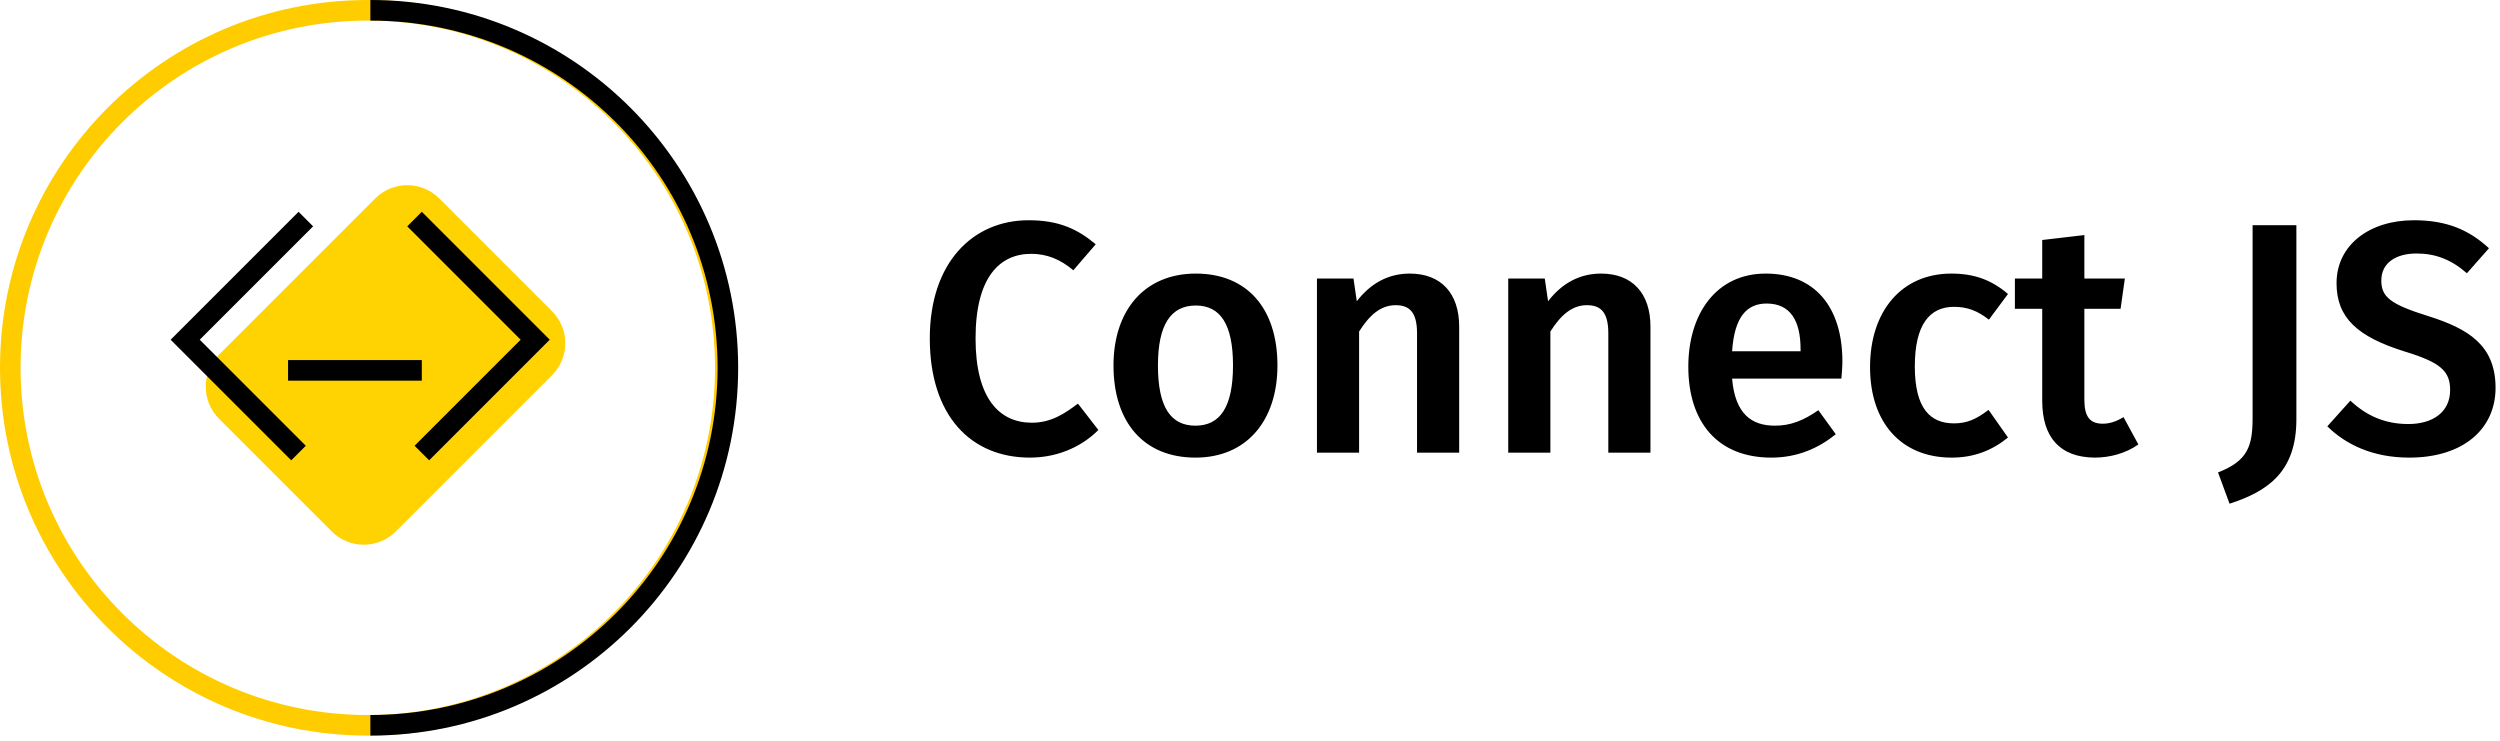
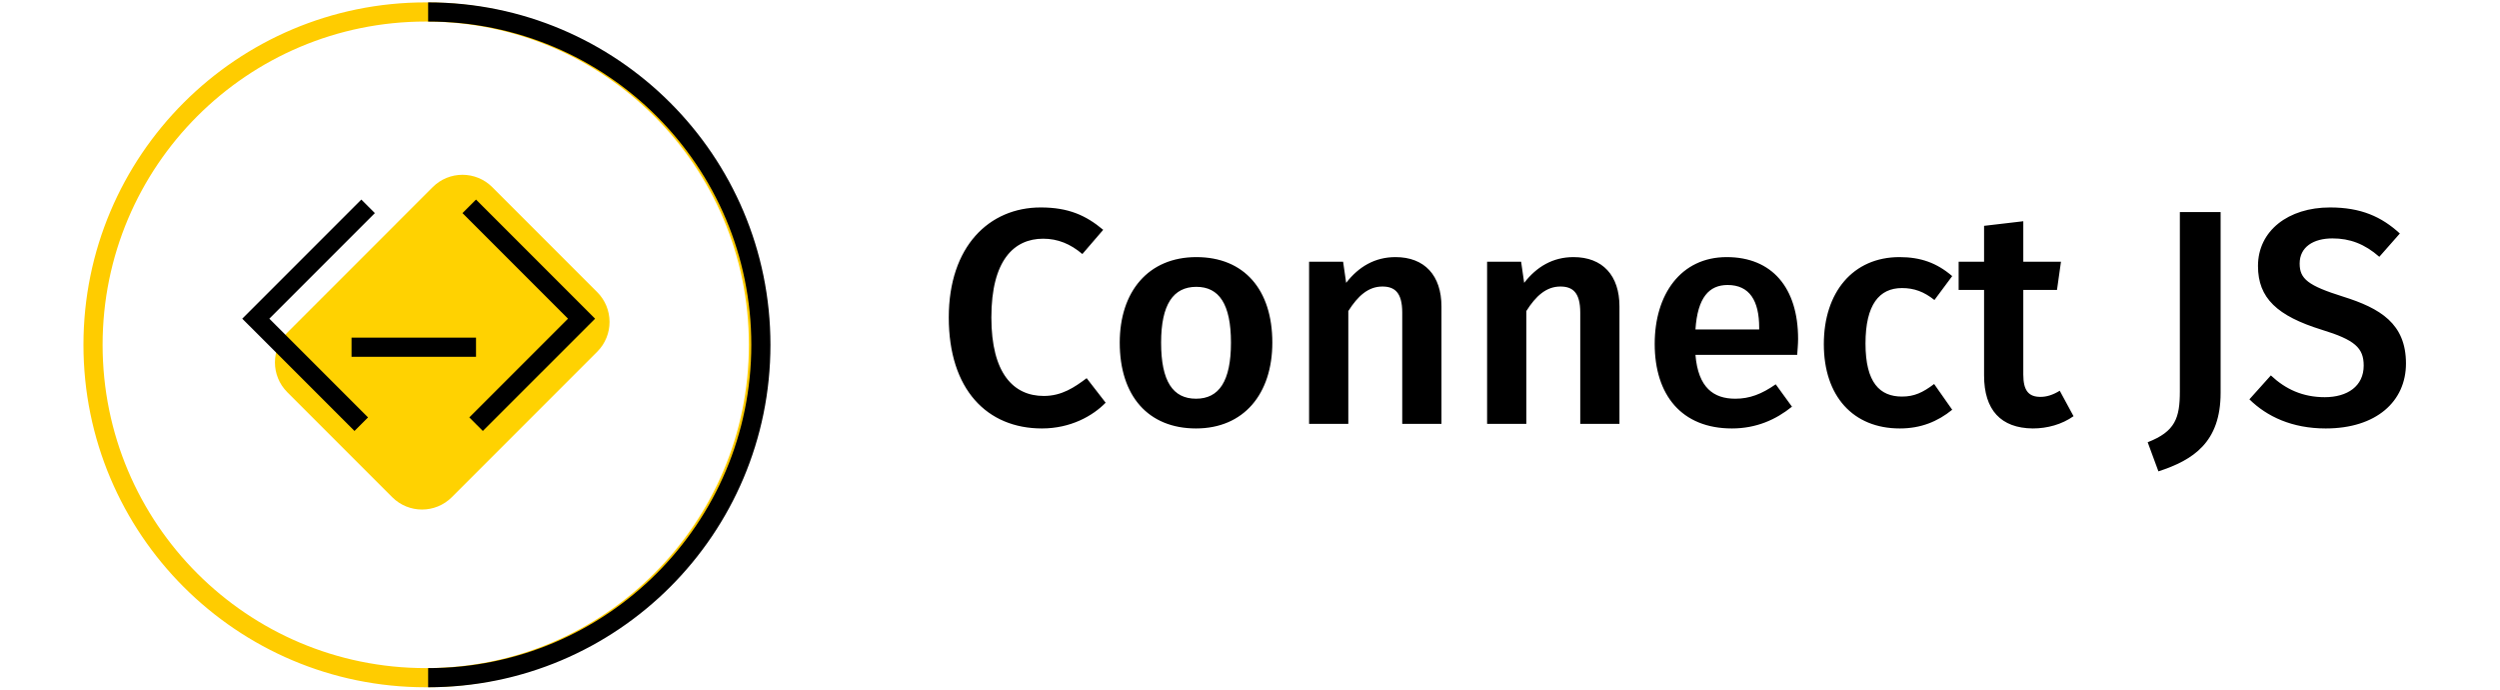
- <svg xmlns="http://www.w3.org/2000/svg" width="243px" height="72px" viewBox="0 0 243 72" version="1.1">
-   <defs />
-   <g id="Billing" stroke="none" stroke-width="1" fill="none" fill-rule="evenodd">
-     <g id="Group-6" transform="translate(1, 1)">
-       <g id="Group-4">
-         <path d="M69.5,34.75 C69.5,53.942 53.941,69.5 34.75,69.5 C15.558,69.5 0,53.942 0,34.75 C0,15.559 15.558,0 34.75,0 C53.941,0 69.5,15.559 69.5,34.75 Z" id="Stroke-21" stroke="#FFCC00" stroke-width="2" />
-         <path d="M35,0 C54.191,0 69.75,15.559 69.75,34.75 C69.75,53.942 54.191,69.5 35,69.5" id="Stroke-23" stroke="#000000" stroke-width="2" />
-         <path d="M52.657,35.471 L37.471,50.657 C35.753,52.376 32.968,52.376 31.249,50.657 L20.289,39.697 C18.57,37.978 18.57,35.194 20.289,33.474 L35.474,18.288 C37.193,16.57 39.978,16.57 41.697,18.288 L52.657,29.248 C54.376,30.968 54.376,33.752 52.657,35.471" id="Fill-25" fill="#FFD201" />
-         <polyline id="Stroke-27" stroke="#000000" stroke-width="2" stroke-linecap="square" points="28.021 21 17 32.021 27.308 42.328" />
-         <polyline id="Stroke-29" stroke="#000000" stroke-width="2" stroke-linecap="square" points="40 21 51.021 32.021 40.713 42.328" />
-         <path d="M27,35 L40,35" id="Stroke-31" stroke="#000000" stroke-width="2" />
+ <svg xmlns="http://www.w3.org/2000/svg" width="261" height="72">
+   <g>
+     <g fill-rule="evenodd" fill="none" id="Billing">
+       <g id="Group-6">
+         <g id="Group-4">
+           <path stroke-width="2" stroke="#FFCC00" id="Stroke-21" d="m79.216,36c0,19.192 -15.559,34.75 -34.75,34.75c-19.192,0 -34.75,-15.558 -34.75,-34.75c0,-19.191 15.558,-34.75 34.75,-34.75c19.191,0 34.75,15.559 34.75,34.75z" />
+           <path stroke-width="2" stroke="#000000" id="Stroke-23" d="m44.716,1.25c19.191,0 34.75,15.559 34.75,34.75c0,19.192 -15.559,34.75 -34.75,34.75" />
+           <path fill="#FFD201" id="Fill-25" d="m62.373,36.721l-15.186,15.186c-1.718,1.718 -4.503,1.718 -6.222,0l-10.96,-10.96c-1.719,-1.719 -1.719,-4.504 0,-6.223l15.185,-15.186c1.719,-1.718 4.504,-1.718 6.223,0l10.96,10.96c1.719,1.719 1.719,4.504 0,6.223" />
+           <polyline points="37.737,22.25 26.716,33.271 37.024,43.578 " stroke-linecap="square" stroke-width="2" stroke="#000000" id="Stroke-27" />
+           <polyline points="49.716,22.25 60.737,33.271 50.429,43.578 " stroke-linecap="square" stroke-width="2" stroke="#000000" id="Stroke-29" />
+           <path stroke-width="2" stroke="#000000" id="Stroke-31" d="m36.716,36.25l13,0" />
+         </g>
+         <path fill="#000000" id="Connect-JS" d="m108.692,21.658c2.912,0 4.736,0.832 6.528,2.336l-2.176,2.528c-1.248,-1.056 -2.56,-1.6 -4.096,-1.6c-3.04,0 -5.408,2.24 -5.408,8.224c0,5.824 2.304,8.192 5.472,8.192c1.888,0 3.2,-0.896 4.48,-1.856l1.984,2.56c-1.344,1.376 -3.648,2.688 -6.656,2.688c-5.728,0 -9.728,-4.064 -9.728,-11.584c0,-7.424 4.224,-11.488 9.6,-11.488zm16.256,5.184c4.992,0 7.936,3.392 7.936,8.928c0,5.344 -2.976,8.96 -7.968,8.96c-4.992,0 -7.968,-3.392 -7.968,-8.96c0,-5.312 2.976,-8.928 8,-8.928zm0,3.104c-2.4,0 -3.68,1.824 -3.68,5.824c0,4.064 1.248,5.856 3.648,5.856c2.4,0 3.648,-1.824 3.648,-5.856c0,-4.032 -1.248,-5.824 -3.616,-5.824zm20.8,-3.104c3.04,0 4.8,1.92 4.8,5.152l0,12.256l-4.096,0l0,-11.616c0,-2.112 -0.8,-2.72 -2.08,-2.72c-1.472,0 -2.56,0.992 -3.552,2.56l0,11.776l-4.096,0l0,-16.928l3.552,0l0.32,2.208c1.312,-1.696 3.008,-2.688 5.152,-2.688zm18.592,0c3.04,0 4.8,1.92 4.8,5.152l0,12.256l-4.096,0l0,-11.616c0,-2.112 -0.8,-2.72 -2.08,-2.72c-1.472,0 -2.56,0.992 -3.552,2.56l0,11.776l-4.096,0l0,-16.928l3.552,0l0.32,2.208c1.312,-1.696 3.008,-2.688 5.152,-2.688zm23.456,8.544c0,0.544 -0.064,1.216 -0.096,1.664l-10.624,0c0.288,3.456 1.92,4.576 4.16,4.576c1.504,0 2.752,-0.48 4.224,-1.504l1.696,2.336c-1.664,1.344 -3.712,2.272 -6.272,2.272c-5.248,0 -8.064,-3.488 -8.064,-8.832c0,-5.152 2.72,-9.056 7.52,-9.056c4.736,0 7.456,3.2 7.456,8.544zm-4.064,-0.992l0,-0.192c0,-2.784 -0.992,-4.448 -3.296,-4.448c-1.92,0 -3.136,1.28 -3.36,4.64l6.656,0zm14.656,-7.552c2.208,0 3.904,0.608 5.504,1.984l-1.856,2.496c-1.088,-0.864 -2.112,-1.248 -3.392,-1.248c-2.368,0 -3.808,1.728 -3.808,5.792c0,4.096 1.504,5.536 3.808,5.536c1.28,0 2.176,-0.416 3.36,-1.312l1.888,2.688c-1.536,1.248 -3.296,1.952 -5.472,1.952c-4.896,0 -7.936,-3.392 -7.936,-8.8c0,-5.408 3.04,-9.088 7.904,-9.088zm18.176,16.608c-1.216,0.864 -2.752,1.28 -4.256,1.28c-3.328,-0.032 -5.088,-1.92 -5.088,-5.536l0,-8.928l-2.656,0l0,-2.944l2.656,0l0,-3.744l4.096,-0.48l0,4.224l3.936,0l-0.416,2.944l-3.52,0l0,8.832c0,1.664 0.544,2.336 1.792,2.336c0.64,0 1.28,-0.192 2.016,-0.64l1.44,2.656zm15.36,-2.432c0,5.152 -2.848,7.008 -6.496,8.192l-1.12,-3.04c2.88,-1.12 3.36,-2.528 3.36,-5.312l0,-18.72l4.256,0l0,18.88zm11.424,-19.36c3.232,0 5.376,0.96 7.296,2.72l-2.144,2.432c-1.536,-1.344 -3.072,-1.92 -4.896,-1.92c-1.984,0 -3.424,0.896 -3.424,2.624c0,1.6 0.864,2.304 4.544,3.456c3.872,1.216 6.56,2.816 6.56,6.976c0,3.968 -3.104,6.784 -8.384,6.784c-3.52,0 -6.144,-1.248 -7.968,-3.04l2.24,-2.496c1.536,1.44 3.328,2.272 5.632,2.272c2.368,0 4.064,-1.152 4.064,-3.296c0,-1.856 -0.928,-2.688 -4.384,-3.744c-4.64,-1.44 -6.656,-3.296 -6.656,-6.656c0,-3.68 3.168,-6.112 7.52,-6.112z" />
      </g>
-       <path d="M98.976,20.408 C101.888,20.408 103.712,21.24 105.504,22.744 L103.328,25.272 C102.08,24.216 100.768,23.672 99.232,23.672 C96.192,23.672 93.824,25.912 93.824,31.896 C93.824,37.72 96.128,40.088 99.296,40.088 C101.184,40.088 102.496,39.192 103.776,38.232 L105.76,40.792 C104.416,42.168 102.112,43.48 99.104,43.48 C93.376,43.48 89.376,39.416 89.376,31.896 C89.376,24.472 93.6,20.408 98.976,20.408 Z M115.232,25.592 C120.224,25.592 123.168,28.984 123.168,34.52 C123.168,39.864 120.192,43.48 115.2,43.48 C110.208,43.48 107.232,40.088 107.232,34.52 C107.232,29.208 110.208,25.592 115.232,25.592 Z M115.232,28.696 C112.832,28.696 111.552,30.52 111.552,34.52 C111.552,38.584 112.8,40.376 115.2,40.376 C117.6,40.376 118.848,38.552 118.848,34.52 C118.848,30.488 117.6,28.696 115.232,28.696 Z M136.032,25.592 C139.072,25.592 140.832,27.512 140.832,30.744 L140.832,43 L136.736,43 L136.736,31.384 C136.736,29.272 135.936,28.664 134.656,28.664 C133.184,28.664 132.096,29.656 131.104,31.224 L131.104,43 L127.008,43 L127.008,26.072 L130.56,26.072 L130.88,28.28 C132.192,26.584 133.888,25.592 136.032,25.592 Z M154.624,25.592 C157.664,25.592 159.424,27.512 159.424,30.744 L159.424,43 L155.328,43 L155.328,31.384 C155.328,29.272 154.528,28.664 153.248,28.664 C151.776,28.664 150.688,29.656 149.696,31.224 L149.696,43 L145.6,43 L145.6,26.072 L149.152,26.072 L149.472,28.28 C150.784,26.584 152.48,25.592 154.624,25.592 Z M178.08,34.136 C178.08,34.68 178.016,35.352 177.984,35.8 L167.36,35.8 C167.648,39.256 169.28,40.376 171.52,40.376 C173.024,40.376 174.272,39.896 175.744,38.872 L177.44,41.208 C175.776,42.552 173.728,43.48 171.168,43.48 C165.92,43.48 163.104,39.992 163.104,34.648 C163.104,29.496 165.824,25.592 170.624,25.592 C175.36,25.592 178.08,28.792 178.08,34.136 Z M174.016,33.144 L174.016,32.952 C174.016,30.168 173.024,28.504 170.72,28.504 C168.8,28.504 167.584,29.784 167.36,33.144 L174.016,33.144 Z M188.672,25.592 C190.88,25.592 192.576,26.2 194.176,27.576 L192.32,30.072 C191.232,29.208 190.208,28.824 188.928,28.824 C186.56,28.824 185.12,30.552 185.12,34.616 C185.12,38.712 186.624,40.152 188.928,40.152 C190.208,40.152 191.104,39.736 192.288,38.84 L194.176,41.528 C192.64,42.776 190.88,43.48 188.704,43.48 C183.808,43.48 180.768,40.088 180.768,34.68 C180.768,29.272 183.808,25.592 188.672,25.592 Z M206.848,42.2 C205.632,43.064 204.096,43.48 202.592,43.48 C199.264,43.448 197.504,41.56 197.504,37.944 L197.504,29.016 L194.848,29.016 L194.848,26.072 L197.504,26.072 L197.504,22.328 L201.6,21.848 L201.6,26.072 L205.536,26.072 L205.12,29.016 L201.6,29.016 L201.6,37.848 C201.6,39.512 202.144,40.184 203.392,40.184 C204.032,40.184 204.672,39.992 205.408,39.544 L206.848,42.2 Z M222.208,39.768 C222.208,44.92 219.36,46.776 215.712,47.96 L214.592,44.92 C217.472,43.8 217.952,42.392 217.952,39.608 L217.952,20.888 L222.208,20.888 L222.208,39.768 Z M233.632,20.408 C236.864,20.408 239.008,21.368 240.928,23.128 L238.784,25.56 C237.248,24.216 235.712,23.64 233.888,23.64 C231.904,23.64 230.464,24.536 230.464,26.264 C230.464,27.864 231.328,28.568 235.008,29.72 C238.88,30.936 241.568,32.536 241.568,36.696 C241.568,40.664 238.464,43.48 233.184,43.48 C229.664,43.48 227.04,42.232 225.216,40.44 L227.456,37.944 C228.992,39.384 230.784,40.216 233.088,40.216 C235.456,40.216 237.152,39.064 237.152,36.92 C237.152,35.064 236.224,34.232 232.768,33.176 C228.128,31.736 226.112,29.88 226.112,26.52 C226.112,22.84 229.28,20.408 233.632,20.408 Z" id="Connect-JS" fill="#000000" />
    </g>
  </g>
</svg>
